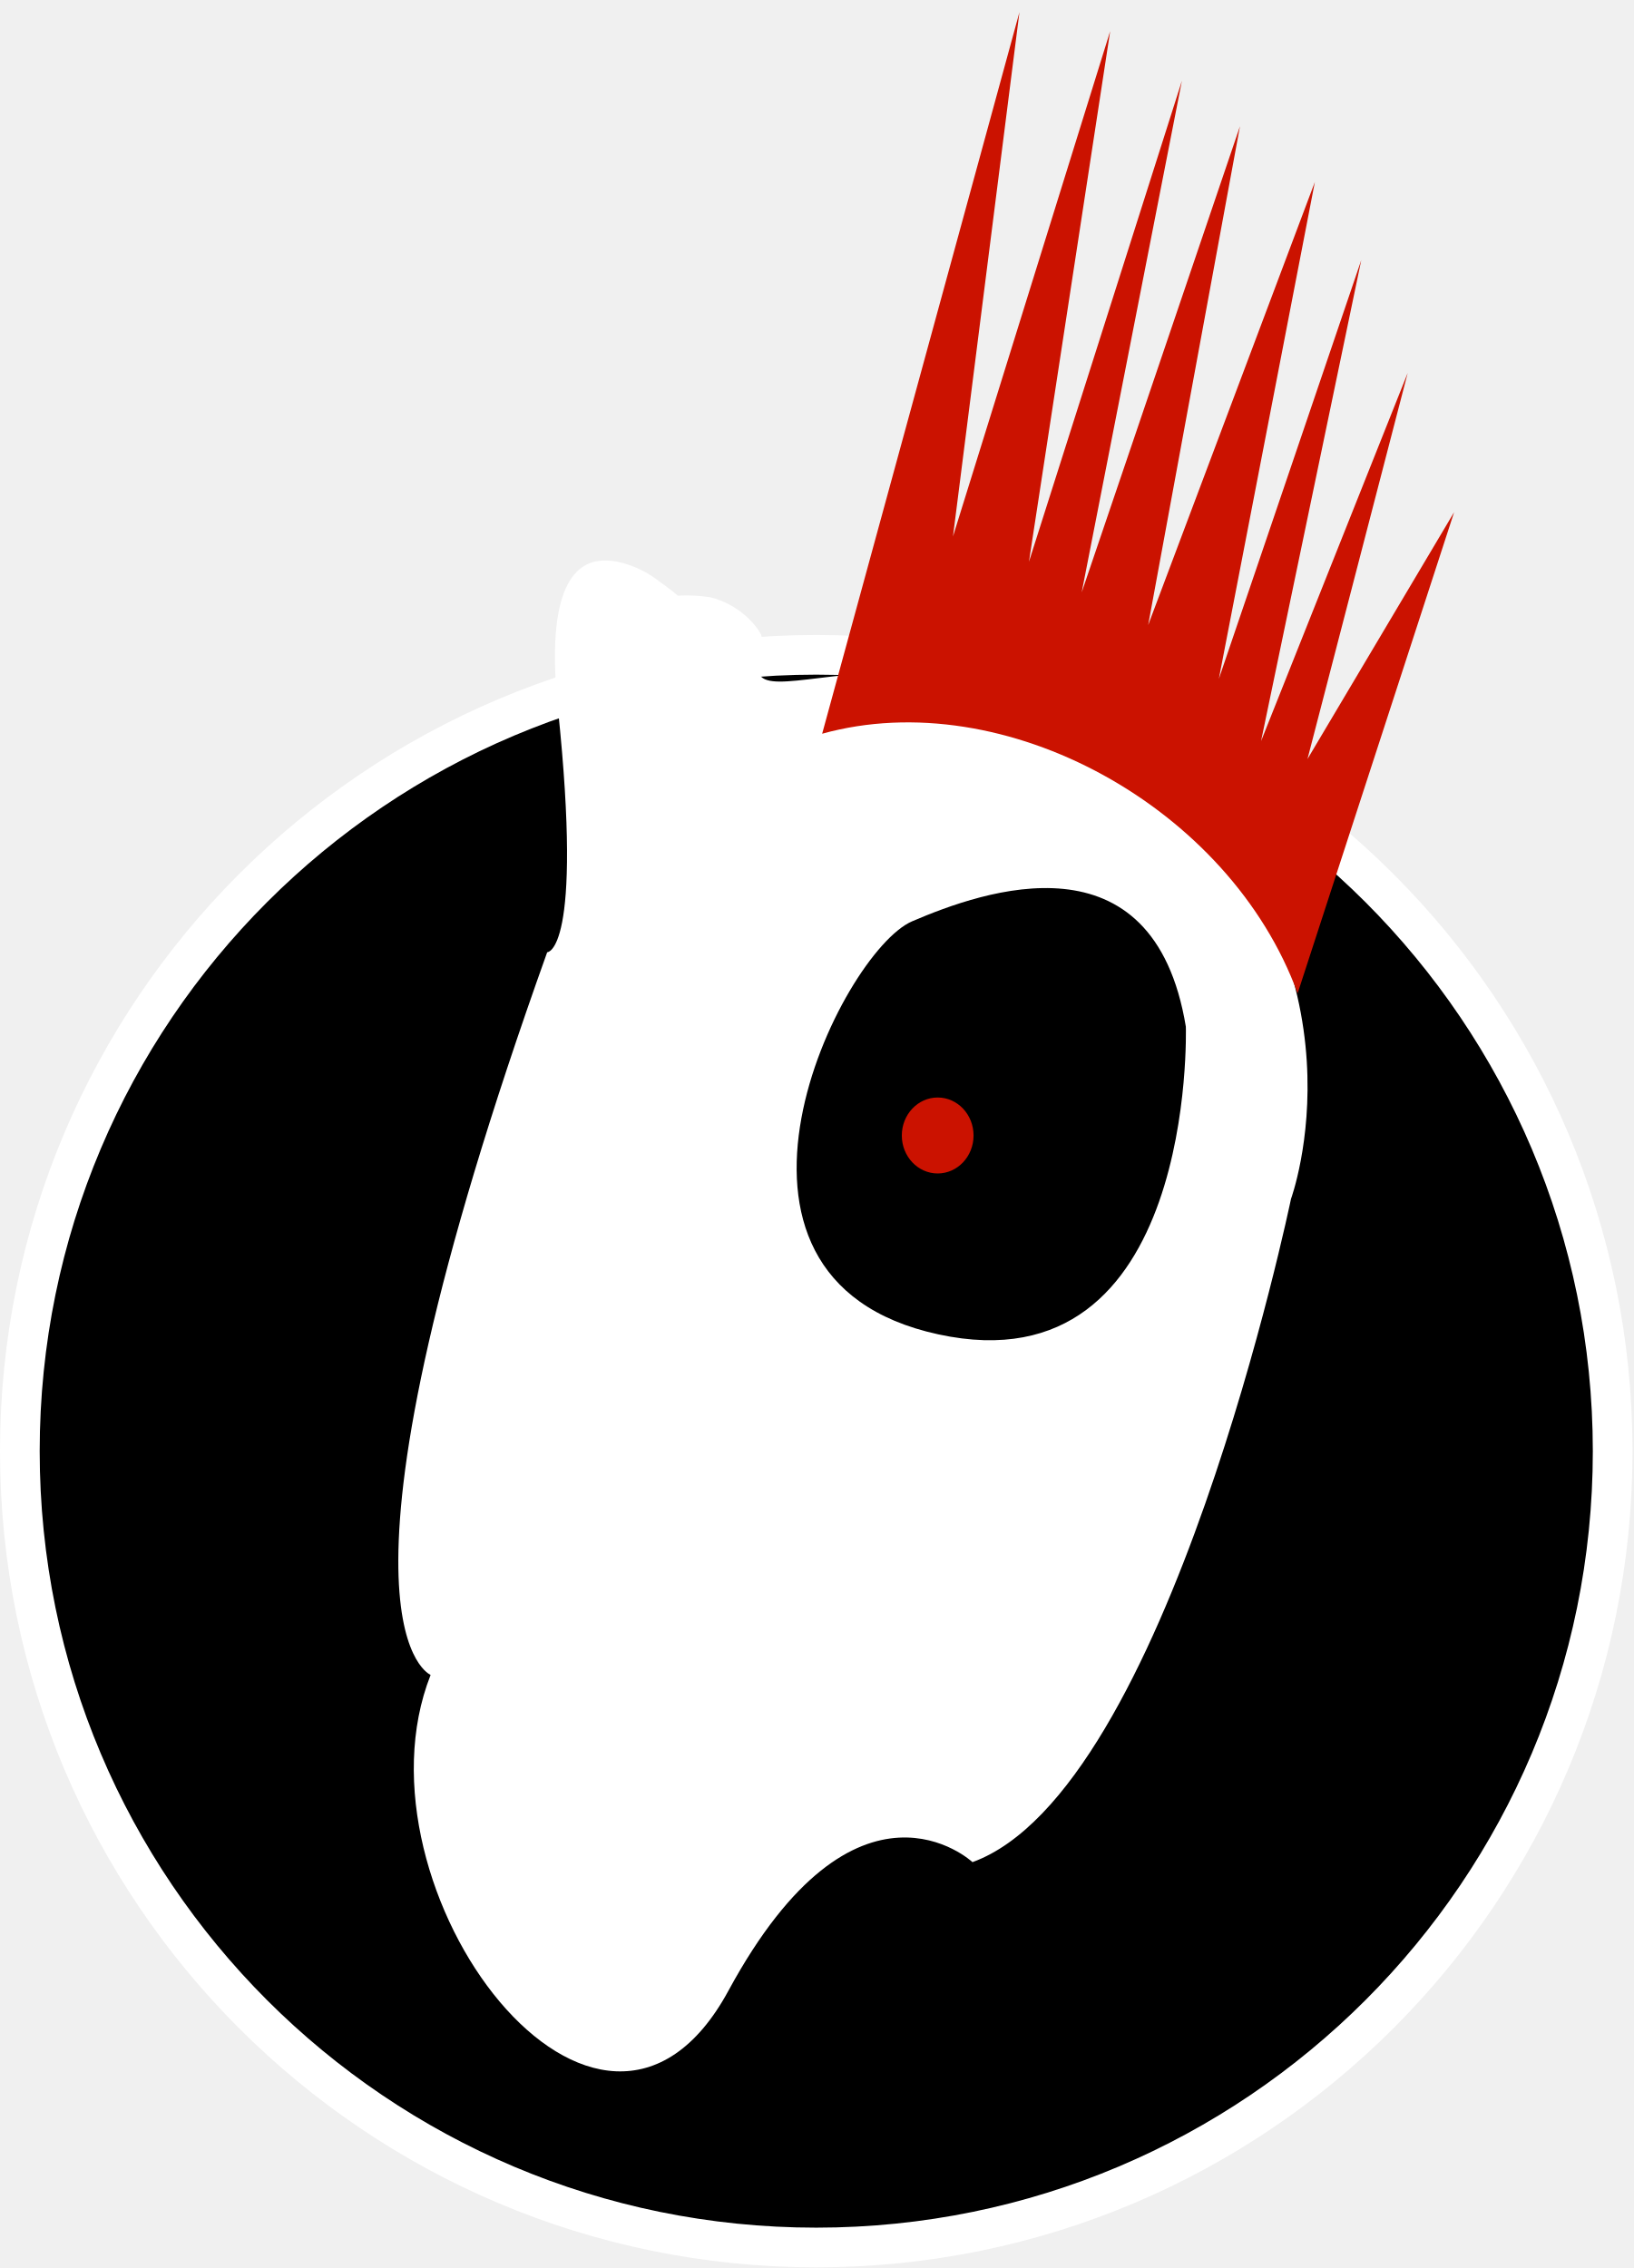
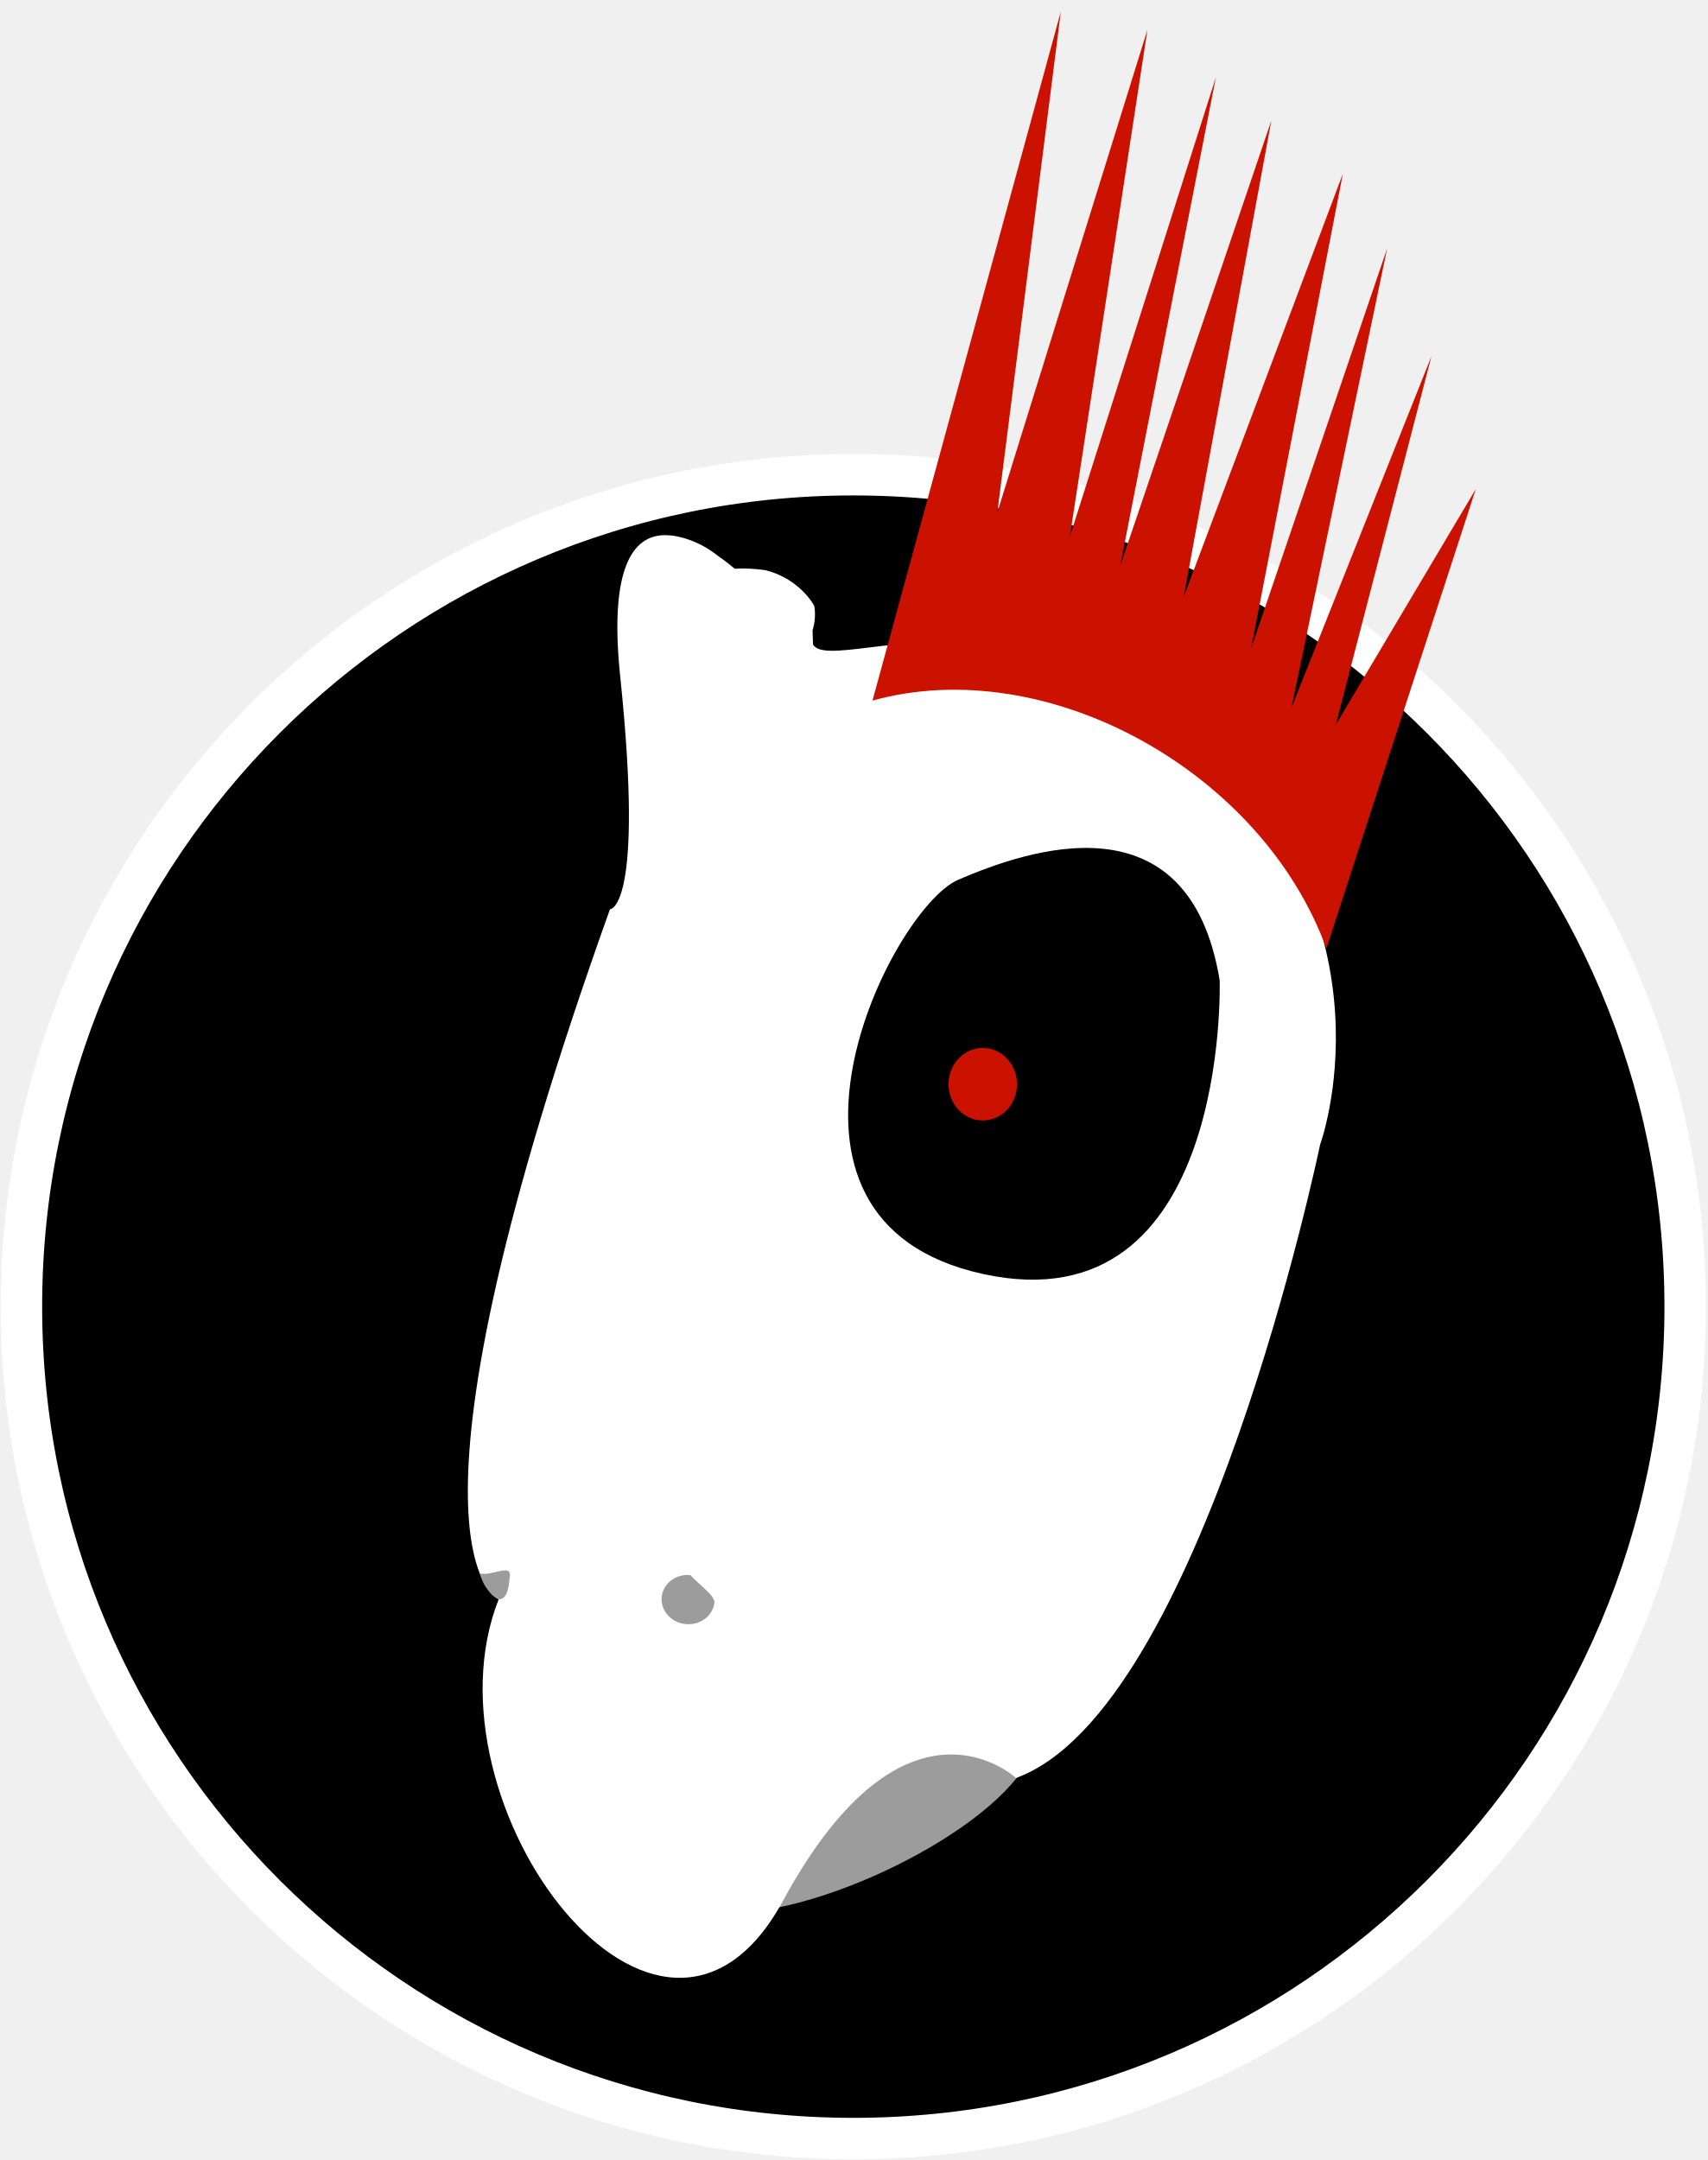
- <svg xmlns="http://www.w3.org/2000/svg" width="823" height="1143" viewBox="0 0 823 1143" fill="none">
-   <circle cx="411.333" cy="731.333" r="401.333" fill="black" stroke="white" stroke-width="20" />
-   <path fill-rule="evenodd" clip-rule="evenodd" d="M275.742 479.907C275.742 479.907 294.018 480.401 281.168 357.294C274.736 295.874 289.734 281.493 306.375 282.525C310.751 282.574 322.218 284.868 333.077 293.656C336.014 295.668 338.835 297.844 341.528 300.172C346.998 299.887 352.481 300.158 357.893 300.98C372.658 304.645 381.2 315.173 383.626 319.979C384.29 324.246 383.961 328.611 382.666 332.734L382.936 340.264C385.974 344.968 396.658 343.672 412.641 341.733C451.152 337.061 520.428 328.658 587.645 391.449C692.689 489.624 650.575 604.187 650.575 604.187C650.575 604.187 588.725 902.63 490.063 938.454C490.063 938.454 431.794 883.963 367.08 1003.25C302.365 1122.54 174.503 951.868 216.994 844.13C216.988 844.123 216.951 844.102 216.885 844.067C214.027 842.518 157.024 811.62 275.742 479.907ZM472.813 672.467C603.23 700.785 597.582 517.418 597.582 517.418C581.267 418.526 495.594 448.882 459.642 464.313C423.69 479.744 342.397 644.148 472.813 672.467Z" fill="white" />
-   <path d="M480.233 270.356L513.728 6.123L414.308 369.776C506.284 344.257 619.767 406.995 653.905 500.625L732.77 258.128L658.87 382.535L709.377 187.949L635.477 373.497L685.984 131.062L614.211 342.13L662.591 91.719L578.59 315.015L624.858 63.612L545.095 298.534L595.602 40.68L518.513 283.116L559.45 15.693L480.233 270.356Z" fill="#CB1200" />
-   <ellipse rx="18.076" ry="19.14" transform="matrix(-1 0 0 1 472.525 572.247)" fill="#CB1200" />
+ <svg xmlns="http://www.w3.org/2000/svg" width="824" height="1042" viewBox="0 0 824 1042" fill="none">
+   <circle cx="411.669" cy="630.333" r="401.333" fill="black" stroke="white" stroke-width="20" />
+   <path d="M493.344 853.819C468.316 890.668 377.787 931.543 337.161 921.286C286.378 908.465 299.113 797.115 391.436 780.666C465.293 767.507 465.311 818.064 493.344 853.819Z" fill="#9C9C9C" />
+   <rect x="397.484" y="392.096" width="210.214" height="225.752" fill="black" />
+   <path fill-rule="evenodd" clip-rule="evenodd" d="M294.277 438.621C294.277 438.621 310.98 439.073 299.236 326.557C293.357 270.42 307.065 257.276 322.274 258.219C326.274 258.264 336.754 260.36 346.679 268.393C349.363 270.232 351.942 272.22 354.404 274.348C359.402 274.088 364.414 274.335 369.361 275.086C382.856 278.437 390.663 288.059 392.88 292.451C393.486 296.351 393.186 300.341 392.003 304.109L392.249 310.991C395.026 315.29 404.791 314.106 419.399 312.334C454.597 308.064 517.914 300.384 579.348 357.773C675.356 447.502 636.865 552.211 636.865 552.211C636.865 552.211 580.336 824.98 490.161 857.722C490.161 857.722 436.904 807.919 377.757 916.945C318.609 1025.97 201.746 869.982 240.582 771.513C240.577 771.506 240.543 771.487 240.483 771.455C237.87 770.039 185.771 741.8 294.277 438.621ZM474.395 614.616C593.592 640.499 588.43 472.906 588.43 472.906C573.519 382.521 495.216 410.266 462.357 424.369C429.498 438.472 355.198 588.734 474.395 614.616Z" fill="white" />
+   <path d="M481.176 247.099L511.789 5.597L420.922 337.966C504.986 314.642 608.707 371.984 639.907 457.559L711.988 235.923L644.445 349.628L690.608 171.781L623.065 341.367L669.227 119.787L603.628 312.698L647.847 83.829L571.071 287.916L613.359 58.139L540.458 272.853L586.621 37.181L516.162 258.761L553.578 14.342L481.176 247.099Z" fill="#CB1200" />
+   <ellipse rx="16.521" ry="17.493" transform="matrix(-1 0 0 1 474.131 523.019)" fill="#CB1200" />
+   <path d="M344.695 772.813C344.098 779.348 337.91 784.124 330.872 783.482C323.835 782.84 318.613 777.022 319.209 770.487C319.806 763.952 325.994 759.175 333.032 759.817C337.916 765.114 344.061 768.935 344.695 772.813Z" fill="#9C9C9C" />
+   <path d="M245.999 760.001C245.609 764.274 245.024 771.913 240.5 771.5C239.499 771 238.499 770.5 237 769.001C233 764.501 232.499 762.001 231.499 759C237 760.5 246.411 754.339 245.999 760.001Z" fill="#9C9C9C" />
</svg>
